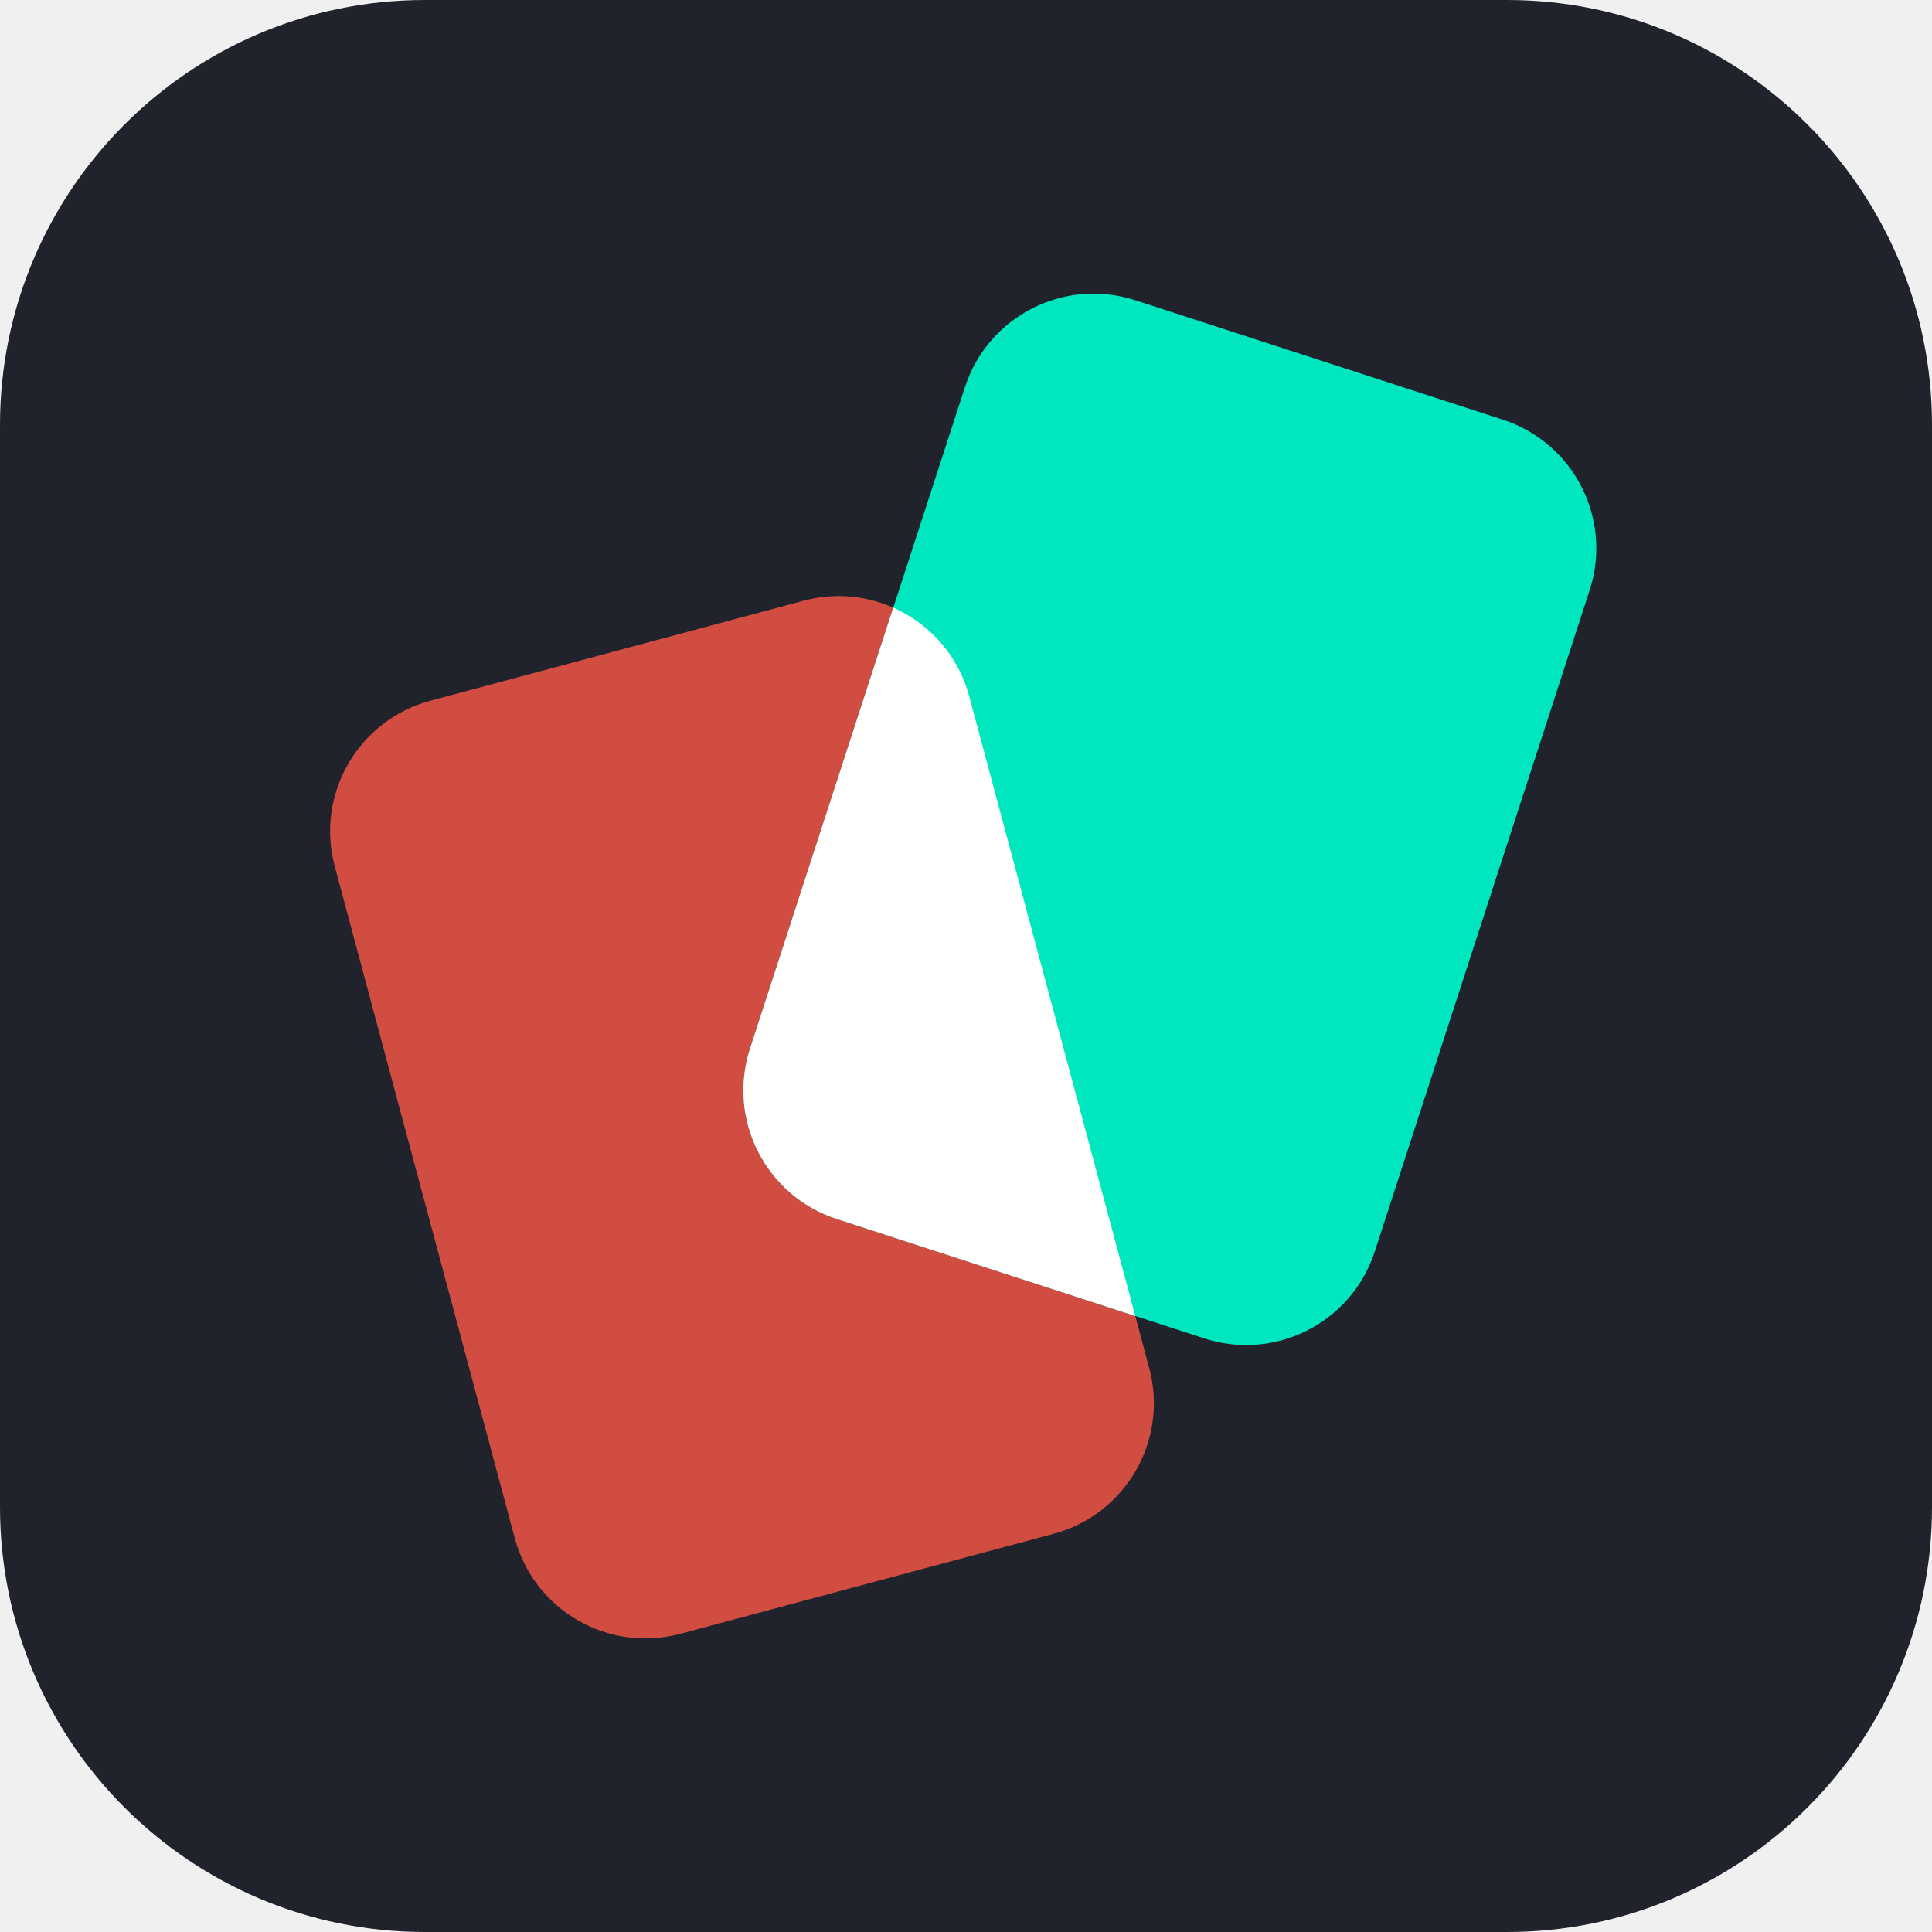
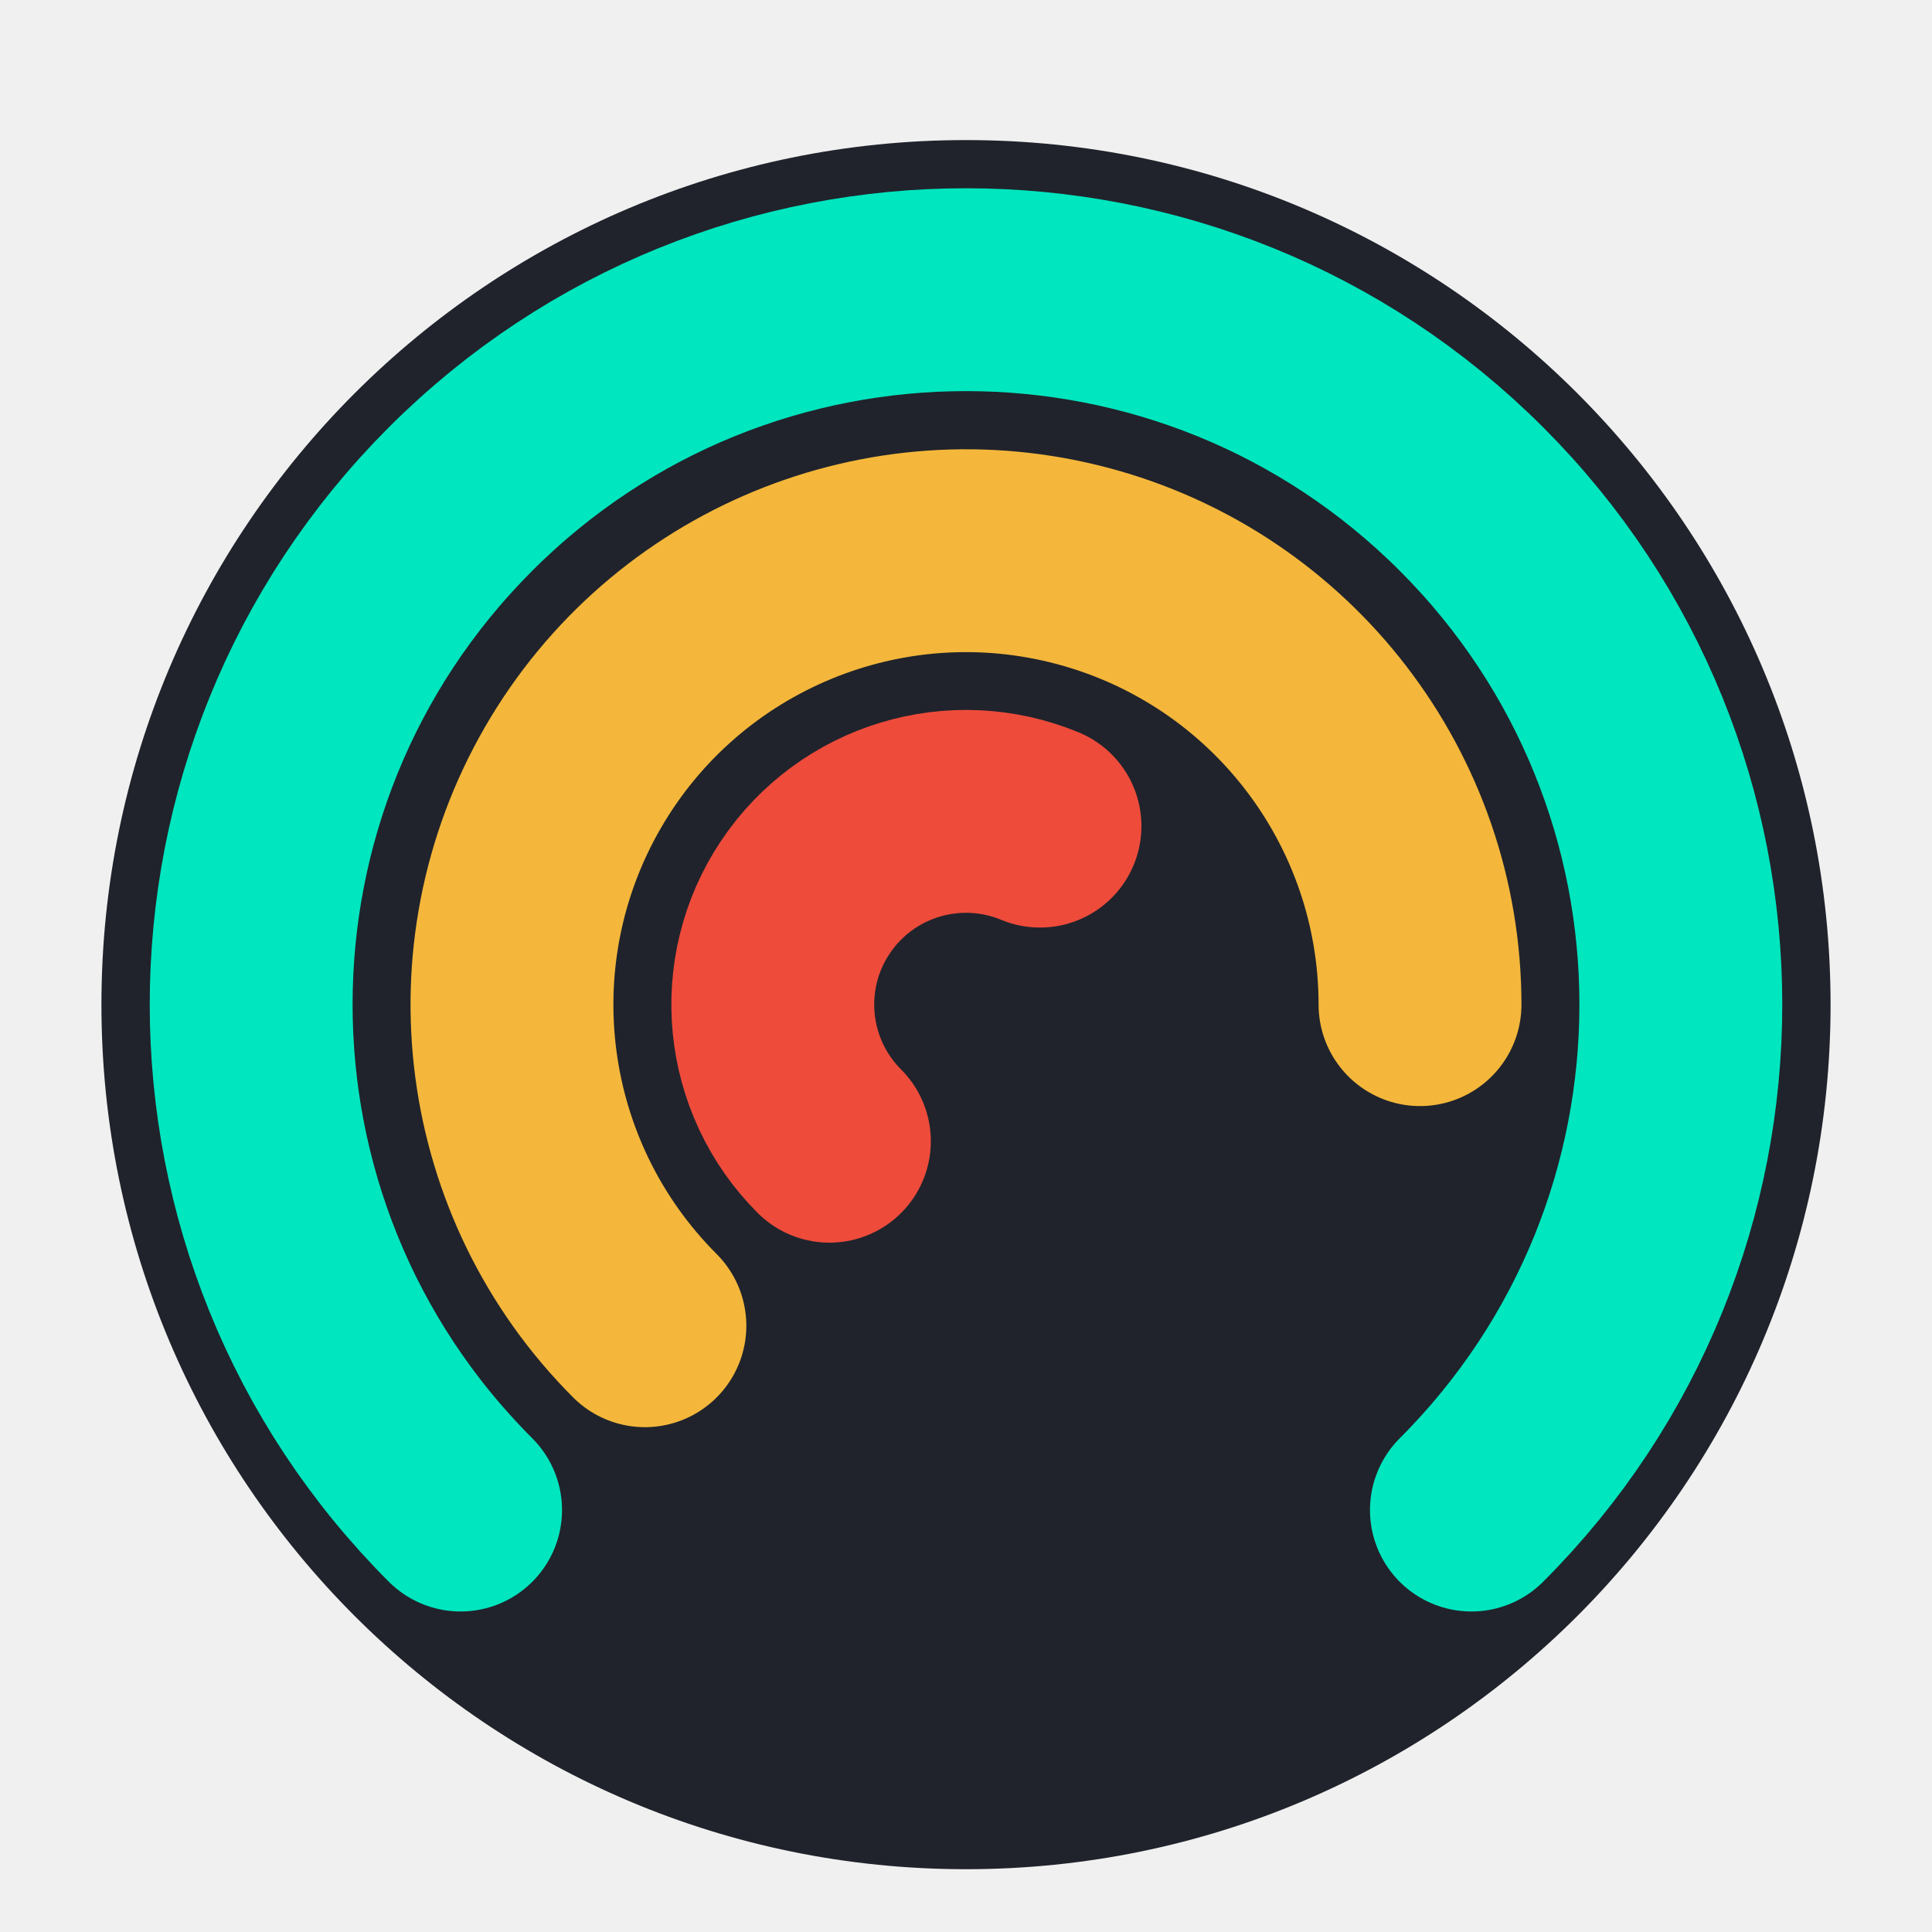
<svg xmlns="http://www.w3.org/2000/svg" viewBox="0 0 100 100">
-   <defs>
-     <rect id="card" x="33" y="24" width="34" height="50" rx="7" />
-     <clipPath id="back">
-       <use href="#card" transform="rotate(-15 50 88)" />
-     </clipPath>
-   </defs>
-   <rect width="100" height="100" rx="22" fill="#20232b" />
-   <g transform="translate(-1.5 7.5)">
-     <use href="#card" fill="#d24d41" transform="rotate(-15 50 88)" />
-     <use href="#card" fill="#00e6bf" transform="translate(0 -16) rotate(18 50 88)" />
-     <g clip-path="url(#back)">
-       <use href="#card" fill="#fff" transform="translate(0 -16) rotate(18 50 88)" />
-     </g>
+   <style>@media (prefers-color-scheme: dark){ circle{ display: none } }</style>
+   <circle cx="50" cy="52" r="44.75" fill="#20232b" />
+   <g fill="none" stroke-width="10.5" stroke-linecap="round">
+     <path stroke="#00e6bf" d="M23.84 78.16A37 37 0 1 1 76.16 78.16" />
+     <path stroke="#f4b73b" d="M33.38 68.62A23.5 23.5 0 1 1 73.5 52" />
+     <path stroke="#ee4b3b" d="M42.93 59.07A10 10 0 0 1 53.83 42.76" />
  </g>
</svg>
